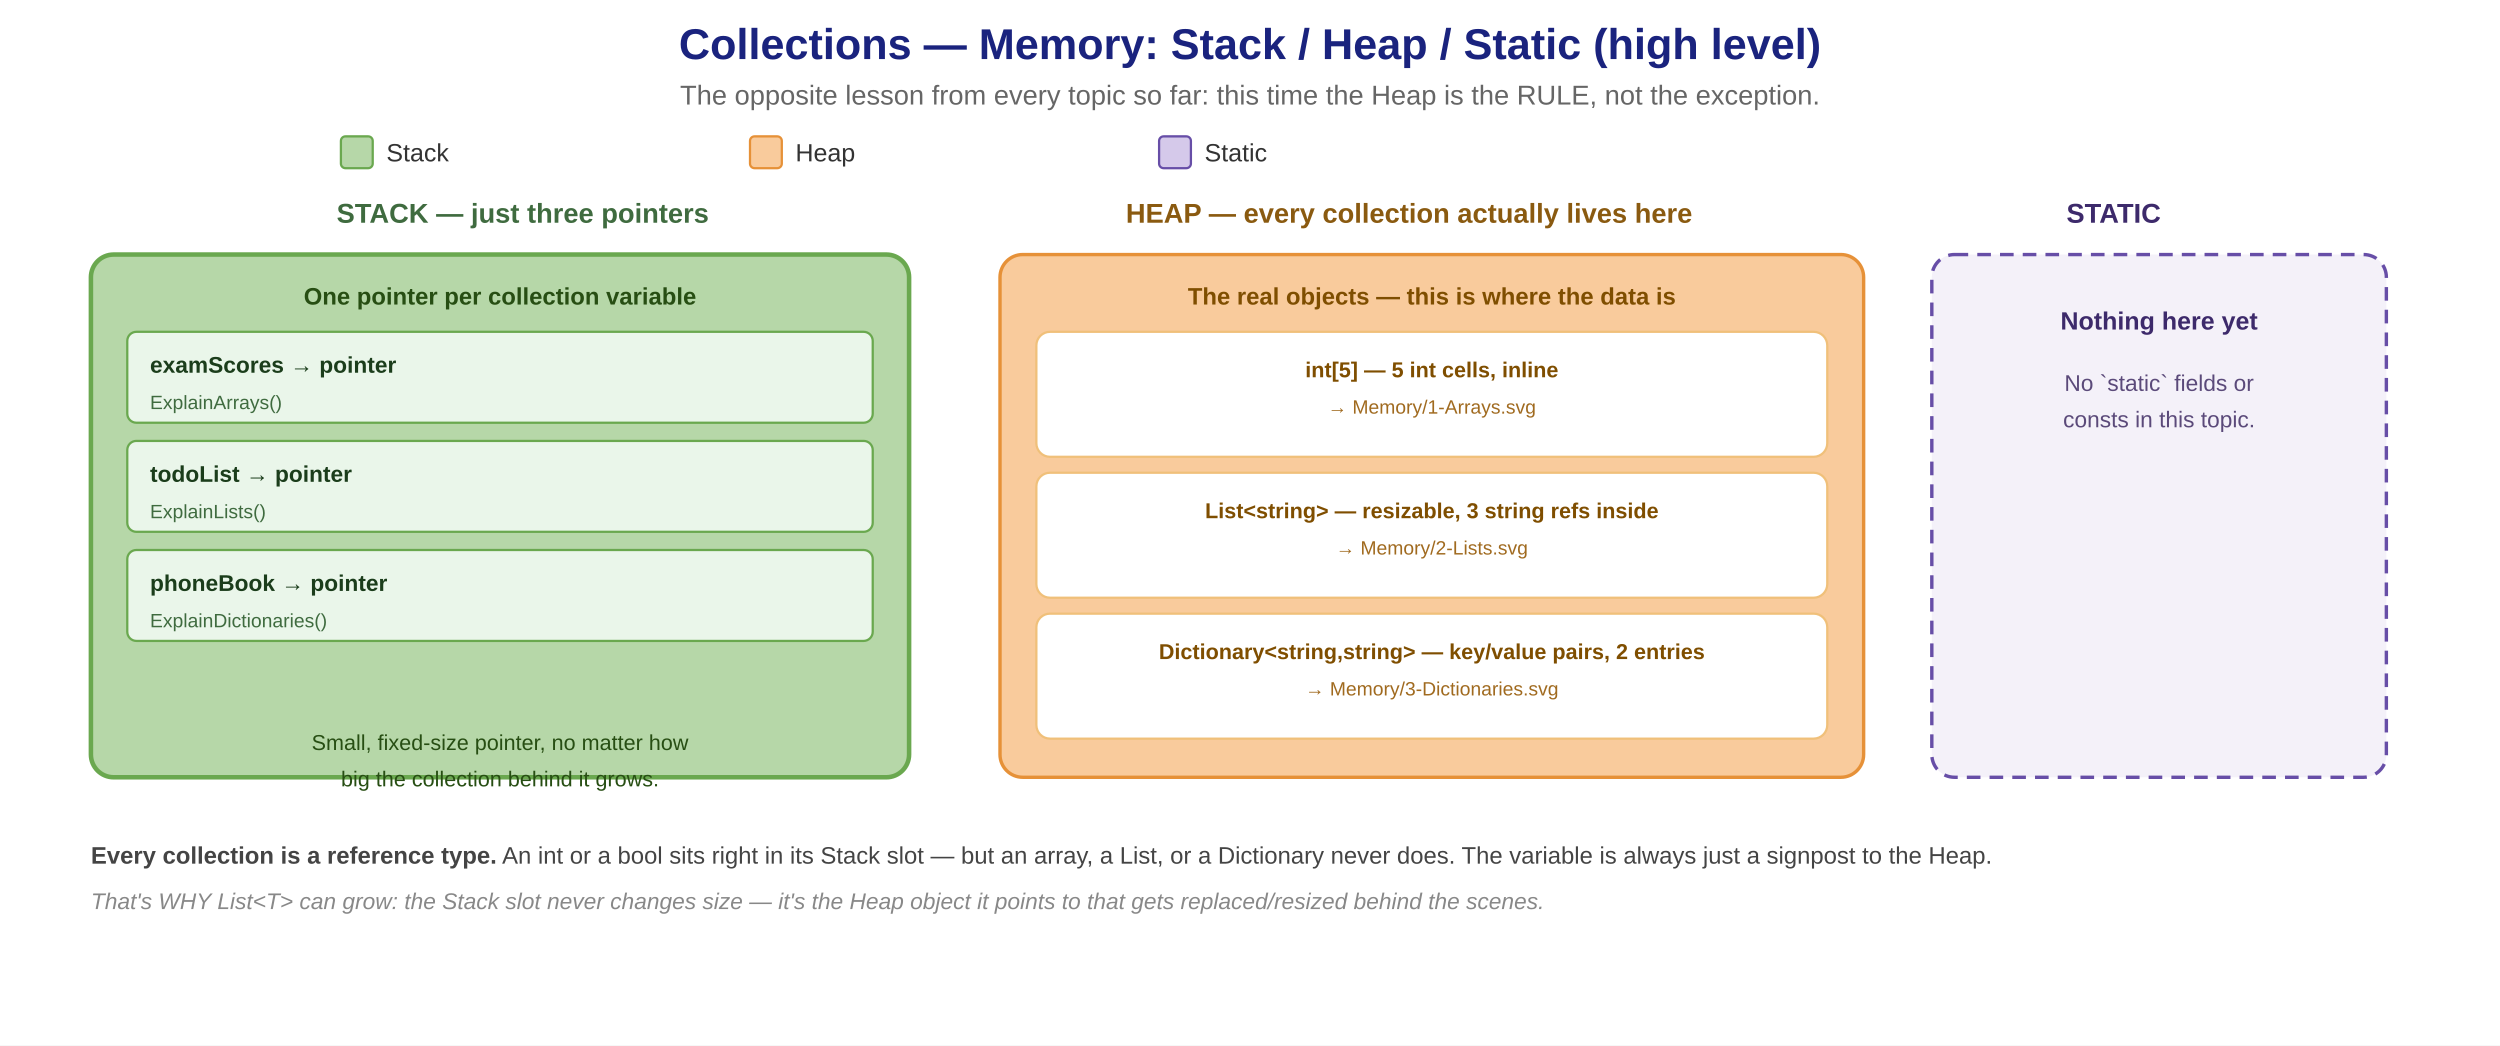
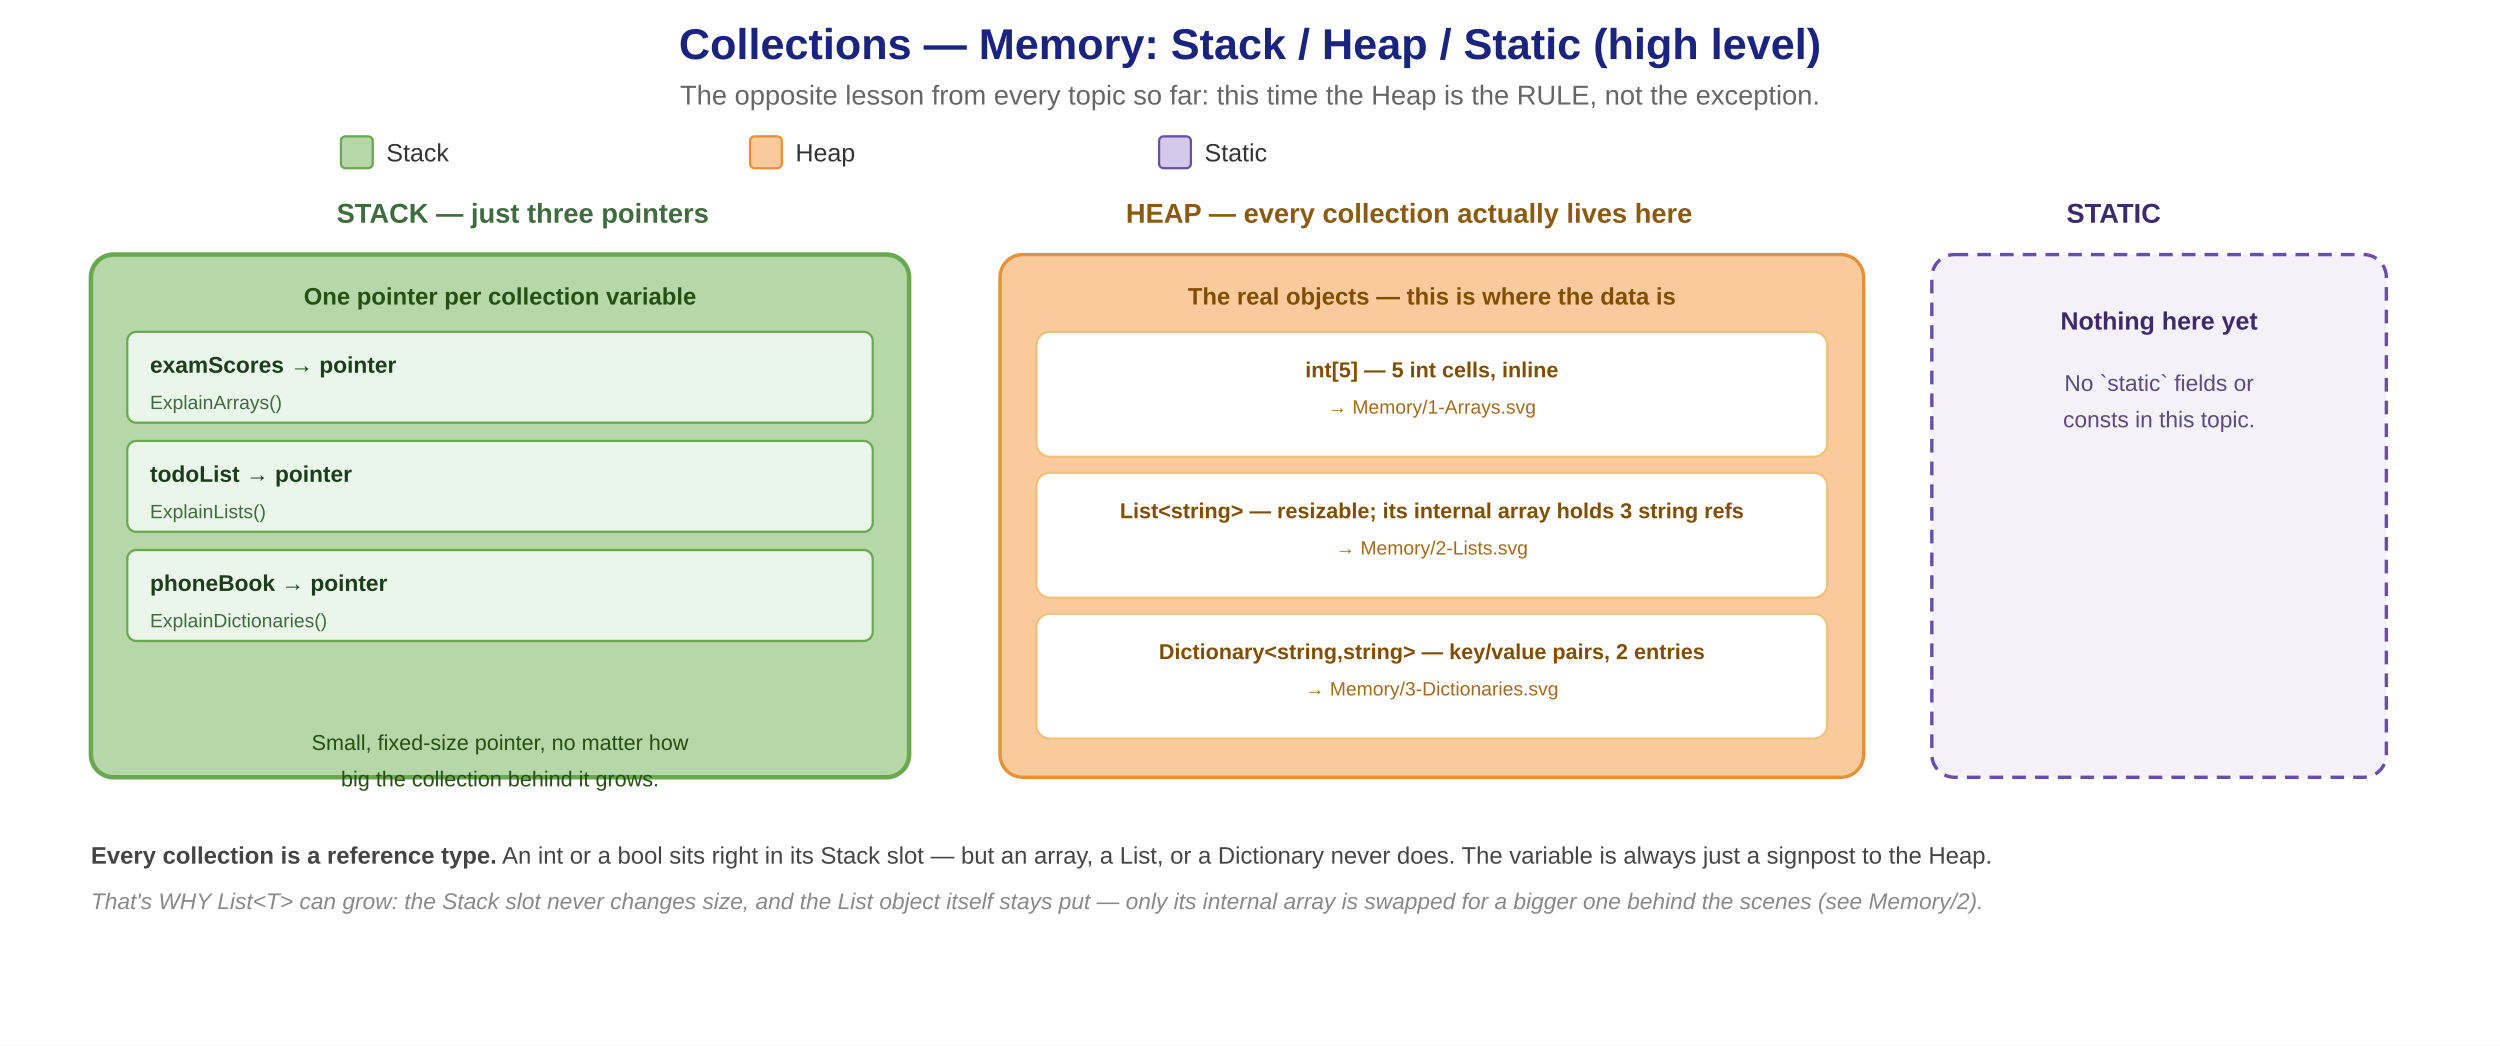
<svg xmlns="http://www.w3.org/2000/svg" viewBox="0 0 1100 460" font-family="Arial, Helvetica, sans-serif">
  <defs>
    <marker id="a" markerWidth="9" markerHeight="9" refX="7" refY="3" orient="auto">
      <path d="M0,0 L7,3 L0,6 Z" fill="#555" />
    </marker>
  </defs>
  <rect x="0" y="0" width="1100" height="460" fill="#ffffff" />
  <text x="550" y="26" text-anchor="middle" font-size="19" font-weight="bold" fill="#1a237e">Collections — Memory: Stack / Heap / Static (high level)</text>
  <text x="550" y="46" text-anchor="middle" font-size="12" fill="#666">The opposite lesson from every topic so far: this time the Heap is the RULE, not the exception.</text>
  <g font-size="11" fill="#333">
    <rect x="150" y="60" width="14" height="14" rx="2" fill="#b6d7a8" stroke="#6aa84f" />
    <text x="170" y="71">Stack</text>
    <rect x="330" y="60" width="14" height="14" rx="2" fill="#f9cb9c" stroke="#e69138" />
    <text x="350" y="71">Heap</text>
    <rect x="510" y="60" width="14" height="14" rx="2" fill="#d5c9ea" stroke="#674ea7" />
    <text x="530" y="71">Static</text>
  </g>
  <text x="230" y="98" text-anchor="middle" font-size="12" font-weight="bold" fill="#3f6b3f">STACK — just three pointers</text>
  <text x="620" y="98" text-anchor="middle" font-size="12" font-weight="bold" fill="#8a5a10">HEAP — every collection actually lives here</text>
  <text x="930" y="98" text-anchor="middle" font-size="12" font-weight="bold" fill="#3d2a6b">STATIC</text>
  <rect x="40" y="112" width="360" height="230" rx="10" fill="#b6d7a8" stroke="#6aa84f" stroke-width="2" />
  <text x="220" y="134" text-anchor="middle" font-size="10.5" font-weight="bold" fill="#274e13">One pointer per collection variable</text>
  <g font-size="10" fill="#1b3d1b">
    <rect x="56" y="146" width="328" height="40" rx="4" fill="#eaf6ea" stroke="#6aa84f" />
    <text x="66" y="164" font-weight="bold">examScores → pointer</text>
    <text x="66" y="180" font-size="8.5" fill="#3f6b3f">ExplainArrays()</text>
    <rect x="56" y="194" width="328" height="40" rx="4" fill="#eaf6ea" stroke="#6aa84f" />
    <text x="66" y="212" font-weight="bold">todoList → pointer</text>
    <text x="66" y="228" font-size="8.5" fill="#3f6b3f">ExplainLists()</text>
    <rect x="56" y="242" width="328" height="40" rx="4" fill="#eaf6ea" stroke="#6aa84f" />
    <text x="66" y="260" font-weight="bold">phoneBook → pointer</text>
    <text x="66" y="276" font-size="8.5" fill="#3f6b3f">ExplainDictionaries()</text>
  </g>
  <text x="220" y="330" text-anchor="middle" font-size="9.5" fill="#274e13">Small, fixed-size pointer, no matter how</text>
  <text x="220" y="346" text-anchor="middle" font-size="9.5" fill="#274e13">big the collection behind it grows.</text>
  <rect x="440" y="112" width="380" height="230" rx="10" fill="#f9cb9c" stroke="#e69138" stroke-width="1.5" />
  <text x="630" y="134" text-anchor="middle" font-size="10.5" font-weight="bold" fill="#7f4e00">The real objects — this is where the data is</text>
  <rect x="456" y="146" width="348" height="55" rx="6" fill="#ffffff" stroke="#f0c07a" />
  <text x="630" y="166" text-anchor="middle" font-size="9.5" font-weight="bold" fill="#7f4e00">int[5] — 5 int cells, inline</text>
  <text x="630" y="182" text-anchor="middle" font-size="8.5" fill="#a06a1f">→ Memory/1-Arrays.svg</text>
  <rect x="456" y="208" width="348" height="55" rx="6" fill="#ffffff" stroke="#f0c07a" />
-   <text x="630" y="228" text-anchor="middle" font-size="9.5" font-weight="bold" fill="#7f4e00">List&lt;string&gt; — resizable, 3 string refs inside</text>
+   <text x="630" y="228" text-anchor="middle" font-size="9.5" font-weight="bold" fill="#7f4e00">List&lt;string&gt; — resizable; its internal array holds 3 string refs</text>
  <text x="630" y="244" text-anchor="middle" font-size="8.5" fill="#a06a1f">→ Memory/2-Lists.svg</text>
  <rect x="456" y="270" width="348" height="55" rx="6" fill="#ffffff" stroke="#f0c07a" />
  <text x="630" y="290" text-anchor="middle" font-size="9.5" font-weight="bold" fill="#7f4e00">Dictionary&lt;string,string&gt; — key/value pairs, 2 entries</text>
  <text x="630" y="306" text-anchor="middle" font-size="8.5" fill="#a06a1f">→ Memory/3-Dictionaries.svg</text>
  <rect x="850" y="112" width="200" height="230" rx="10" fill="#d5c9ea" fill-opacity="0.25" stroke="#674ea7" stroke-width="1.5" stroke-dasharray="6 4" />
  <text x="950" y="145" text-anchor="middle" font-size="11" font-weight="bold" fill="#3d2a6b">Nothing here yet</text>
  <text x="950" y="172" text-anchor="middle" font-size="10" fill="#5b4a7a">No `static` fields or</text>
  <text x="950" y="188" text-anchor="middle" font-size="10" fill="#5b4a7a">consts in this topic.</text>
  <text x="40" y="380" font-size="10.5" fill="#444">
    <tspan font-weight="bold">Every collection is a reference type.</tspan> An int or a bool sits right in its Stack slot — but an array, a List, or a Dictionary never does. The variable is always just a signpost to the Heap.</text>
-   <text x="40" y="400" font-size="10" font-style="italic" fill="#888">That's WHY List&lt;T&gt; can grow: the Stack slot never changes size — it's the Heap object it points to that gets replaced/resized behind the scenes.</text>
+   <text x="40" y="400" font-size="10" font-style="italic" fill="#888">That's WHY List&lt;T&gt; can grow: the Stack slot never changes size, and the List object itself stays put — only its internal array is swapped for a bigger one behind the scenes (see Memory/2).</text>
</svg>
